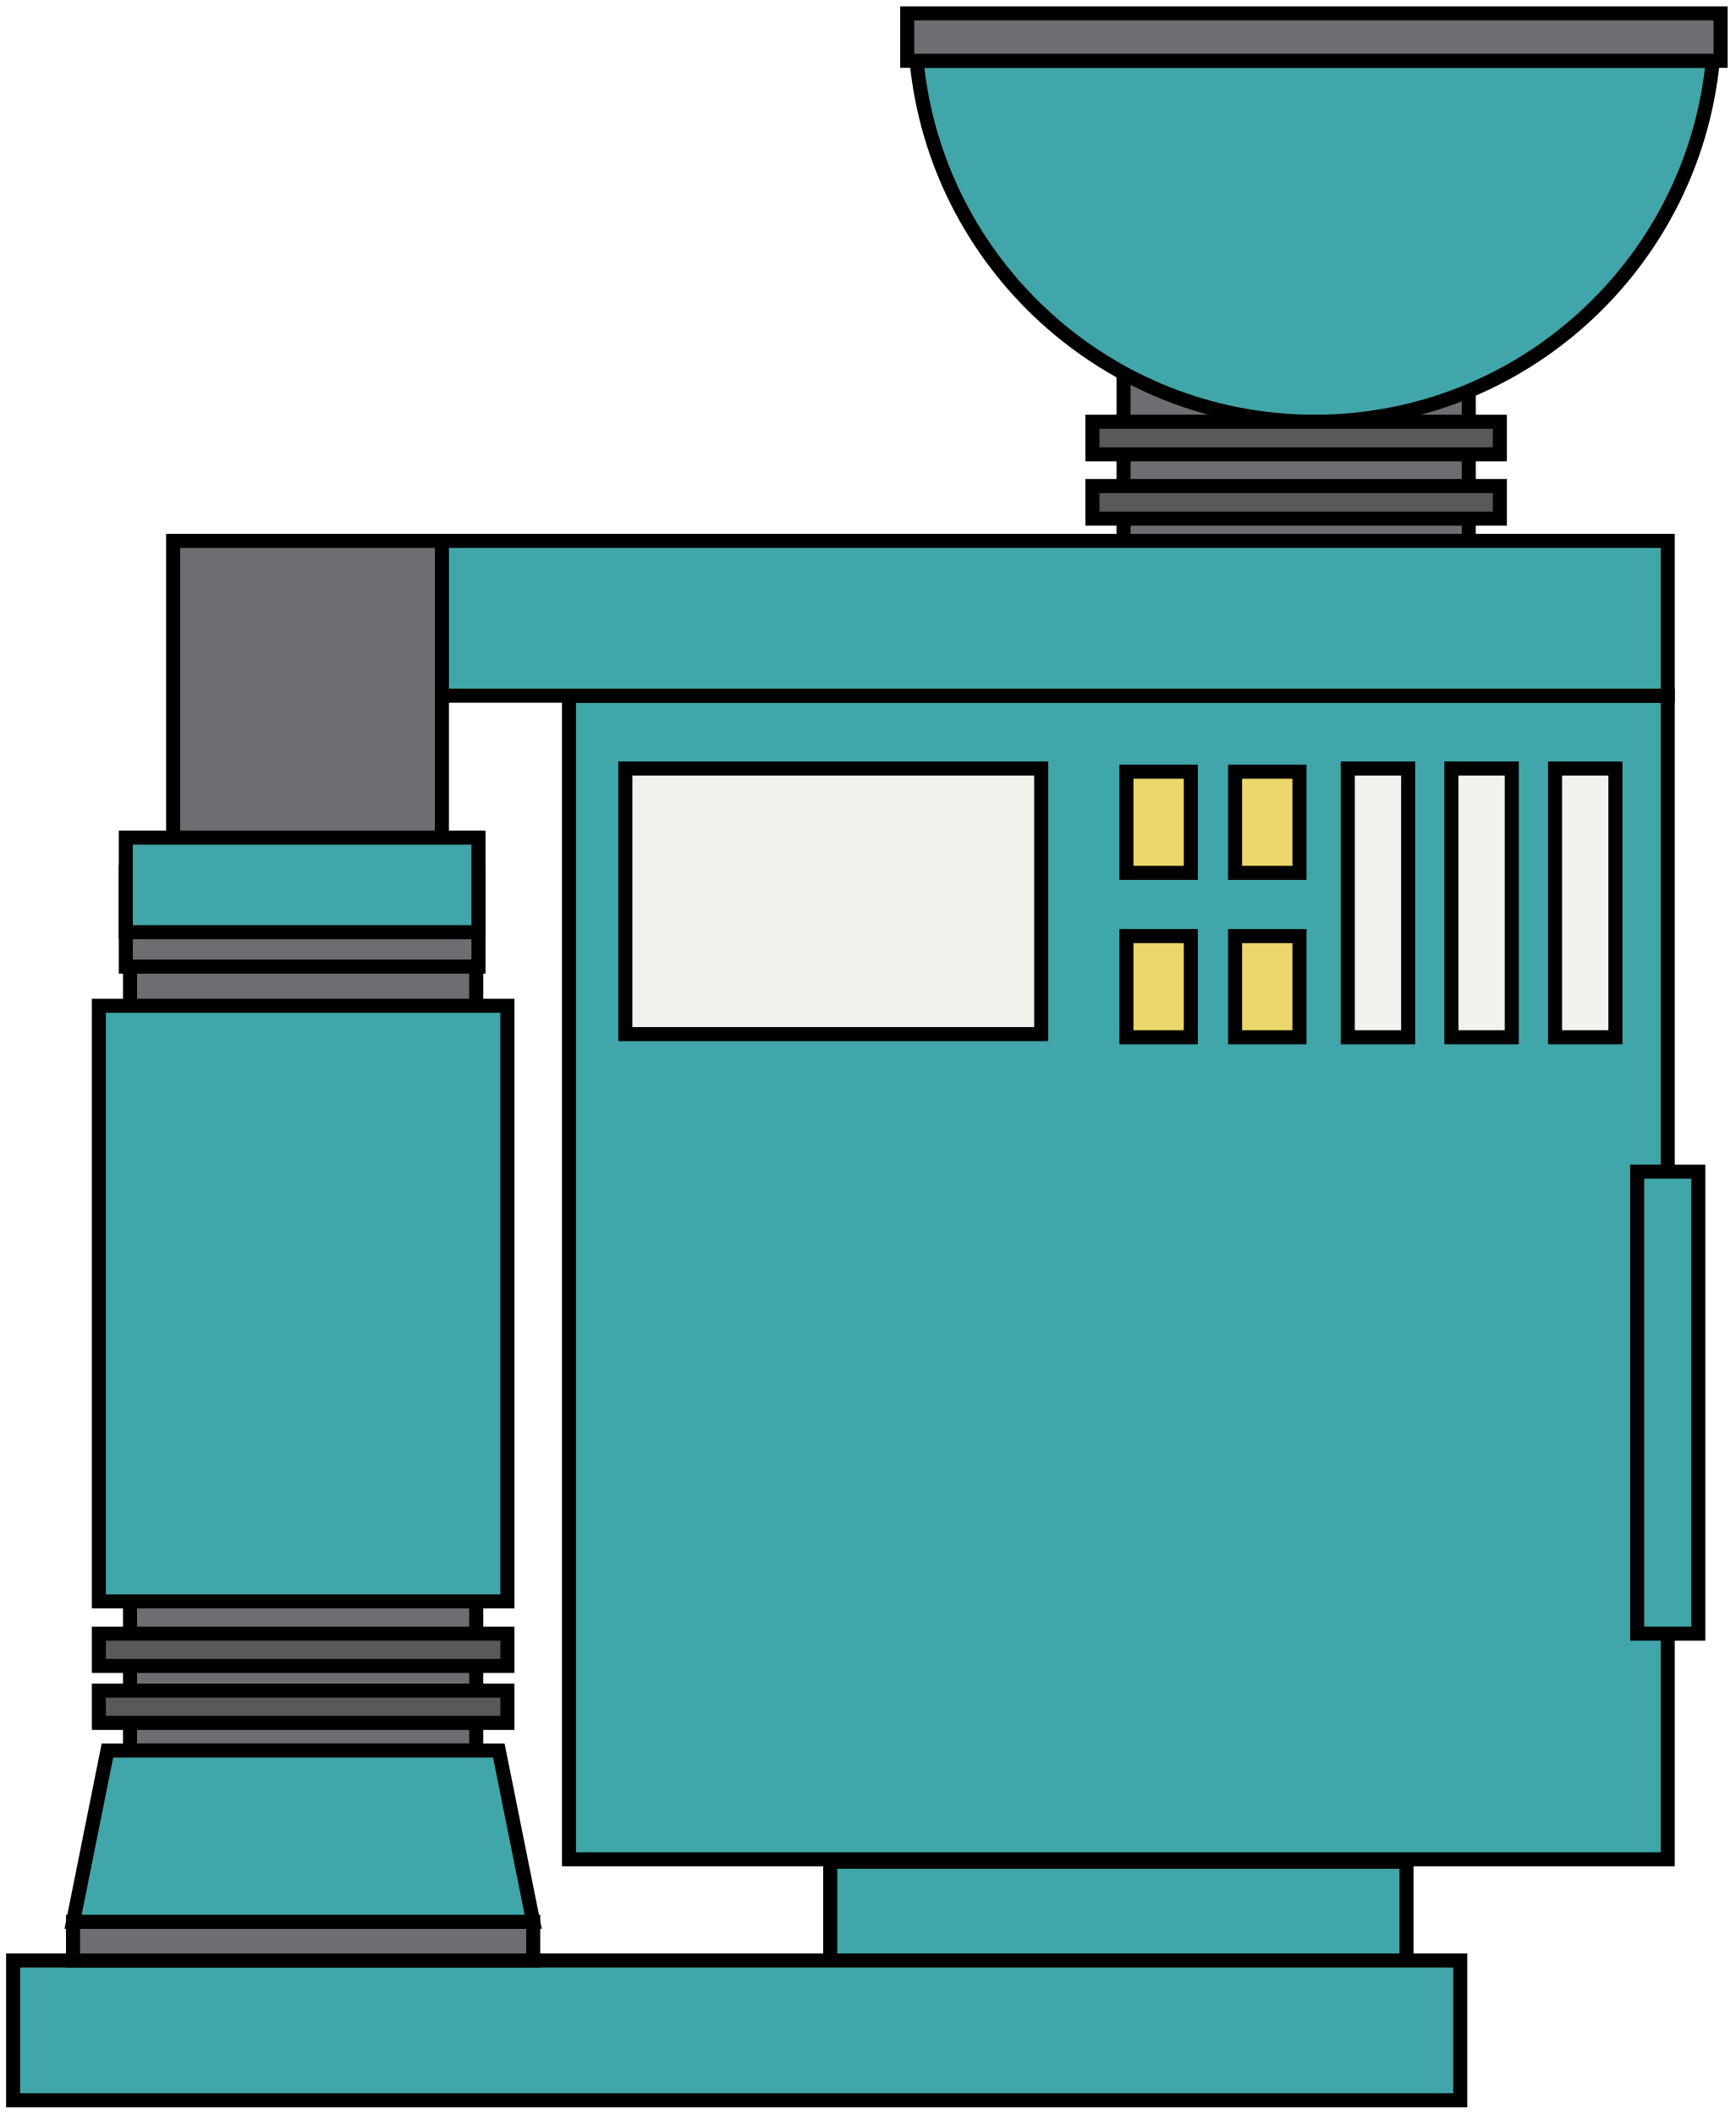
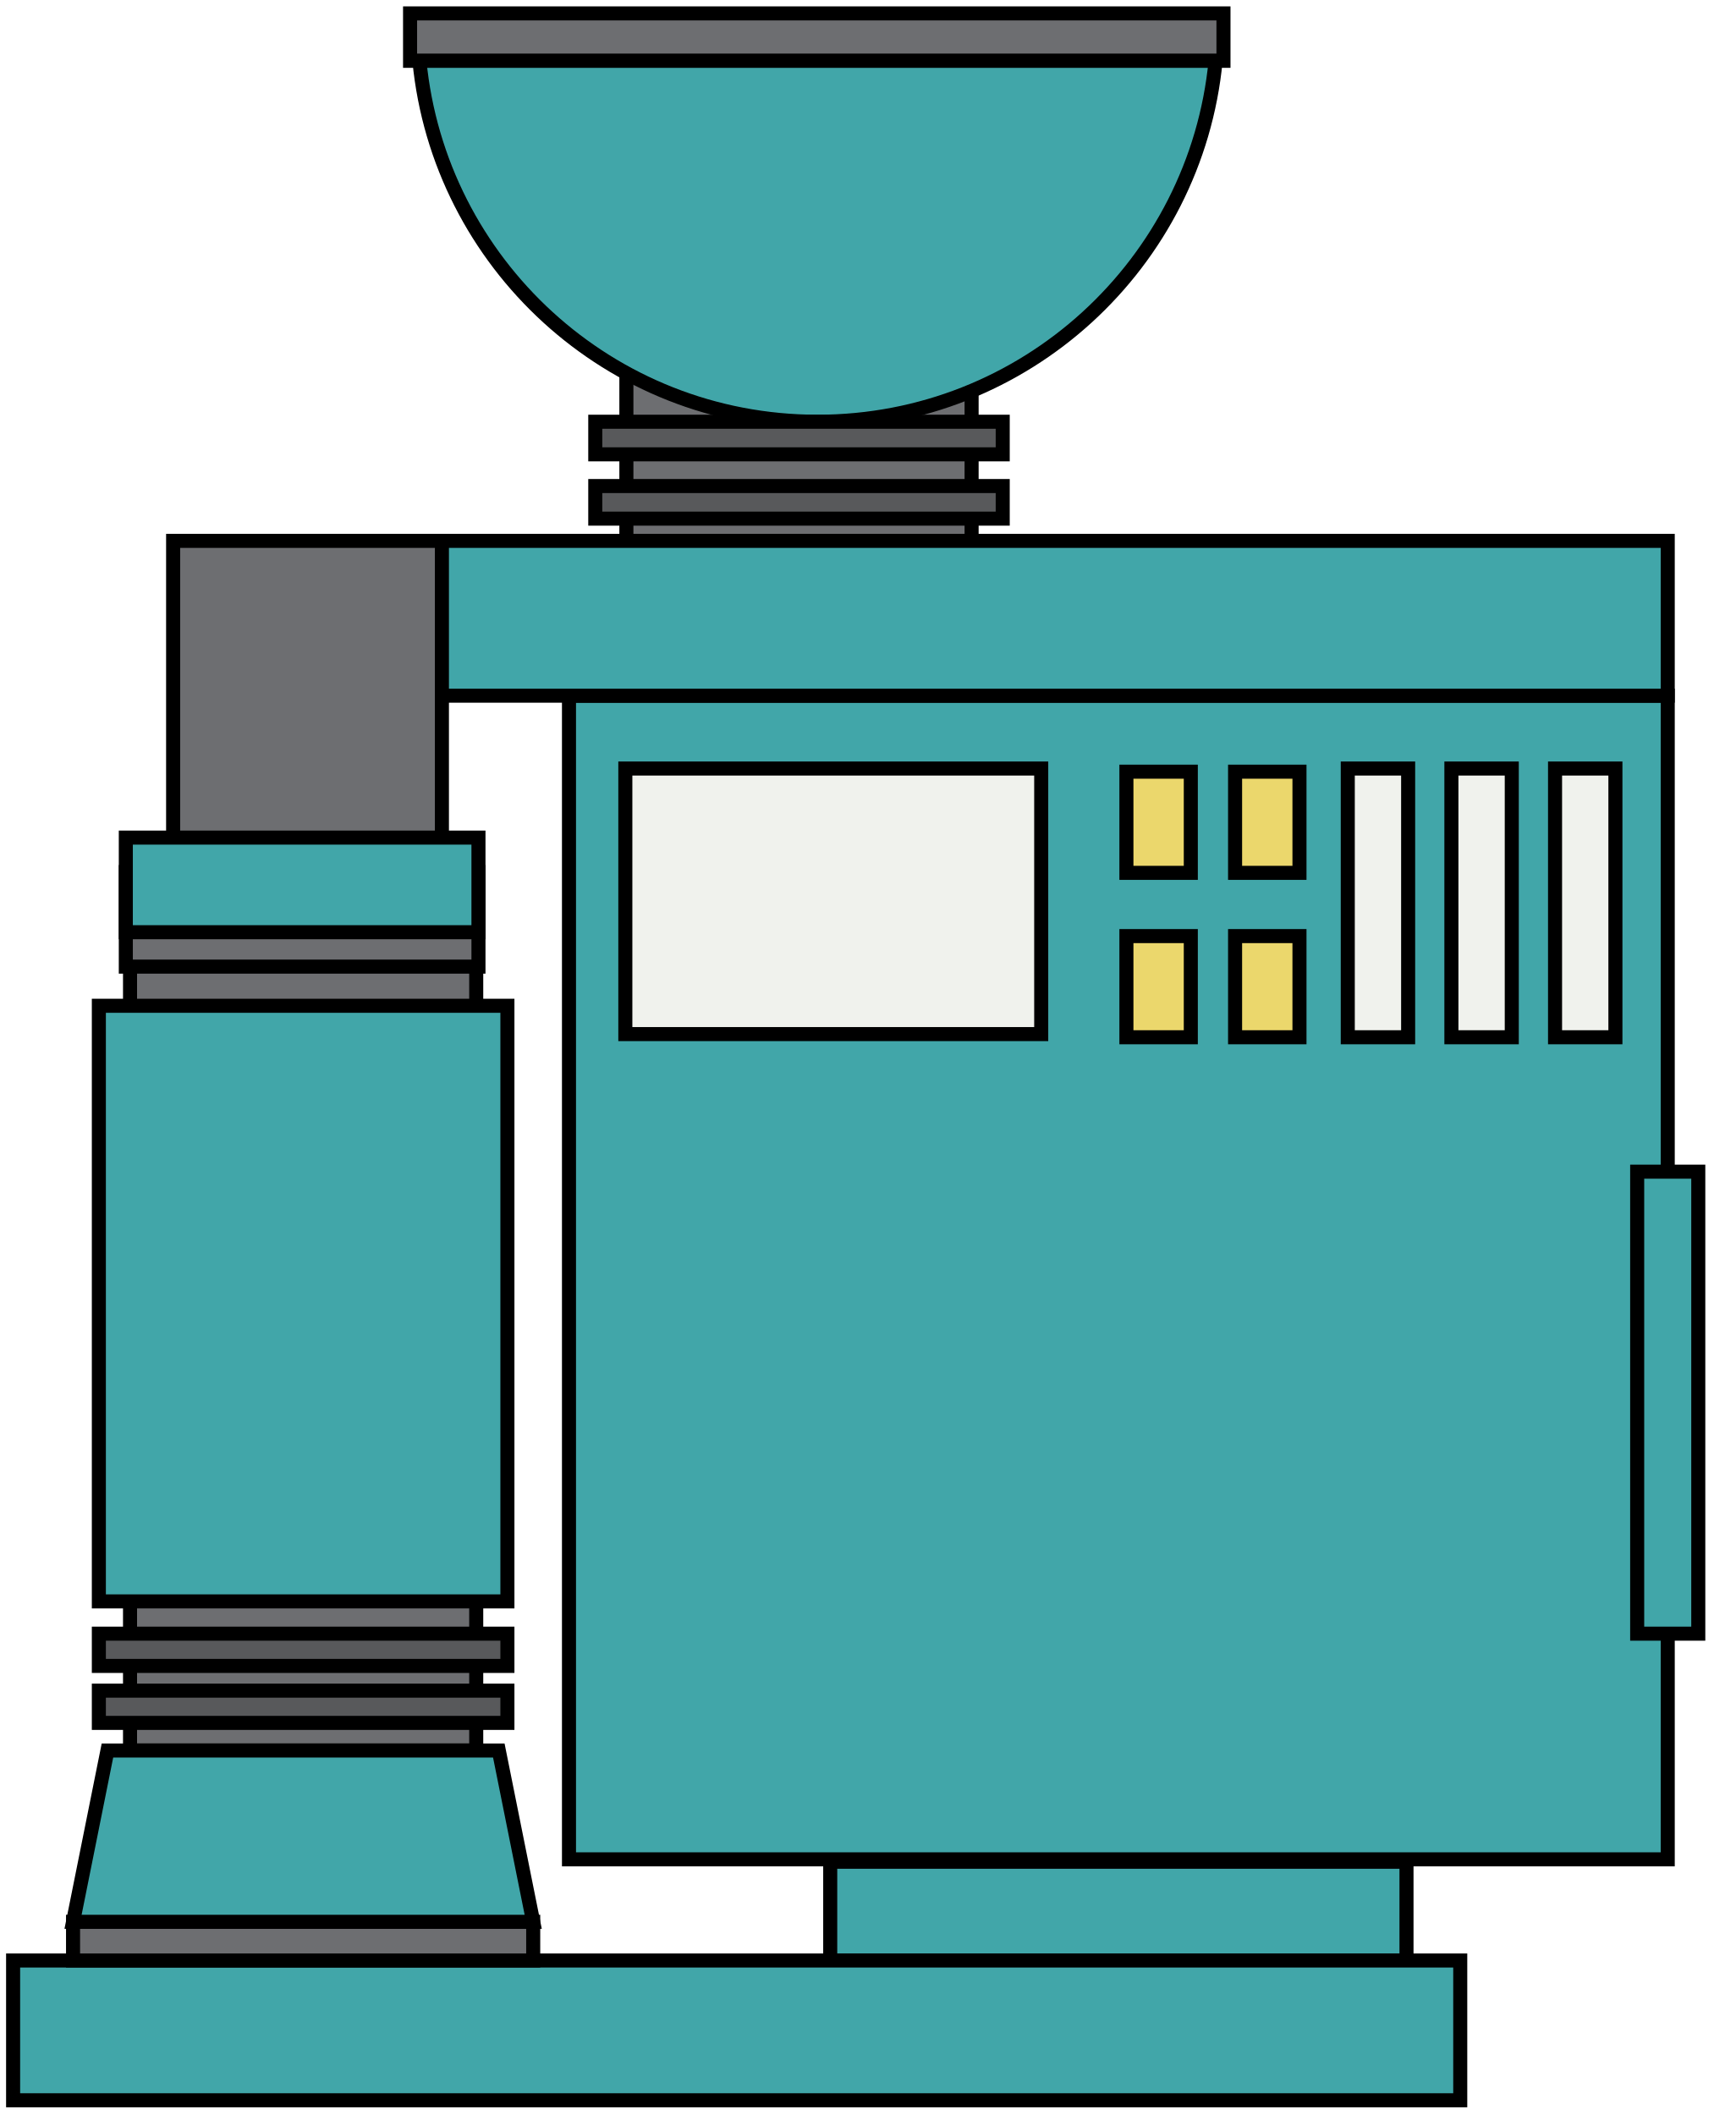
<svg xmlns="http://www.w3.org/2000/svg" version="1.1" id="圖層_1" x="0px" y="0px" width="618px" height="753px" viewBox="0 0 618 753" enable-background="new 0 0 618 753" xml:space="preserve">
  <g>
-     <rect x="400.01" y="122.404" fill="#6D6E71" stroke="#000000" stroke-width="5" stroke-miterlimit="10" width="122.906" height="73.848" />
-     <path fill="#41A6A9" stroke="#000000" stroke-width="5" stroke-miterlimit="10" d="M326.317,21.652   C333.322,93.771,394.1,150.15,468.055,150.15c73.959,0,134.734-56.379,141.738-128.498H326.317z" />
-     <rect x="322.996" y="4.773" fill="#6D6E71" stroke="#000000" stroke-width="5" stroke-miterlimit="10" width="289.592" height="16.879" />
-     <rect x="388.932" y="173.043" fill="#58595B" stroke="#000000" stroke-width="5" stroke-miterlimit="10" width="145.063" height="11.605" />
-     <rect x="388.932" y="150.15" fill="#58595B" stroke="#000000" stroke-width="5" stroke-miterlimit="10" width="145.063" height="11.604" />
-     <rect x="202.573" y="247.691" fill="#41A6A9" stroke="#000000" stroke-width="5" stroke-miterlimit="10" width="391.183" height="414.287" />
-     <rect x="222.635" y="273.615" fill="#F0F2ED" stroke="#000000" stroke-width="5" stroke-miterlimit="10" width="148.066" height="94.553" />
-     <rect x="439.722" y="274.74" fill="#EBD76C" stroke="#000000" stroke-width="5" stroke-miterlimit="10" width="22.925" height="36.02" />
-     <rect x="401.033" y="274.74" fill="#EBD76C" stroke="#000000" stroke-width="5" stroke-miterlimit="10" width="22.926" height="36.02" />
-     <rect x="439.722" y="333.275" fill="#EBD76C" stroke="#000000" stroke-width="5" stroke-miterlimit="10" width="22.925" height="36.018" />
-     <rect x="401.033" y="333.275" fill="#EBD76C" stroke="#000000" stroke-width="5" stroke-miterlimit="10" width="22.926" height="36.018" />
-     <rect x="553.639" y="273.615" fill="#F0F2ED" stroke="#000000" stroke-width="5" stroke-miterlimit="10" width="21.49" height="95.678" />
-     <rect x="516.737" y="273.615" fill="#F0F2ED" stroke="#000000" stroke-width="5" stroke-miterlimit="10" width="21.493" height="95.678" />
-     <rect x="479.842" y="273.615" fill="#F0F2ED" stroke="#000000" stroke-width="5" stroke-miterlimit="10" width="21.494" height="95.678" />
-     <rect x="61.964" y="192.563" fill="#41A6A9" stroke="#000000" stroke-width="5" stroke-miterlimit="10" width="531.792" height="55.119" />
-     <rect x="295.58" y="662.83" fill="#41A6A9" stroke="#000000" stroke-width="5" stroke-miterlimit="10" width="205.17" height="35.201" />
-     <rect x="46.295" y="338.949" fill="#6D6E71" stroke="#000000" stroke-width="5" stroke-miterlimit="10" width="123.254" height="284.275" />
-     <rect x="35.193" y="358.084" fill="#41A6A9" stroke="#000000" stroke-width="5" stroke-miterlimit="10" width="145.457" height="212.059" />
-     <rect x="4.668" y="697.992" fill="#41A6A9" stroke="#000000" stroke-width="5" stroke-miterlimit="10" width="515.219" height="49.764" />
-     <rect x="26.007" y="684.215" fill="#6D6E71" stroke="#000000" stroke-width="5" stroke-miterlimit="10" width="163.829" height="13.777" />
-     <polygon fill="#41A6A9" stroke="#000000" stroke-width="5" stroke-miterlimit="10" points="177.588,623.225 38.256,623.225    26.008,684.215 189.837,684.215  " />
-     <rect x="35.193" y="581.633" fill="#58595B" stroke="#000000" stroke-width="5" stroke-miterlimit="10" width="145.457" height="11.482" />
-     <rect x="35.193" y="601.918" fill="#58595B" stroke="#000000" stroke-width="5" stroke-miterlimit="10" width="145.457" height="11.482" />
-     <rect x="44.794" y="310.457" fill="#6D6E71" stroke="#000000" stroke-width="5" stroke-miterlimit="10" width="125.552" height="33.686" />
-     <rect x="61.637" y="192.563" fill="#6D6E71" stroke="#000000" stroke-width="5" stroke-miterlimit="10" width="95.695" height="117.895" />
-     <rect x="44.794" y="298.209" fill="#41A6A9" stroke="#000000" stroke-width="5" stroke-miterlimit="10" width="125.552" height="33.684" />
-     <rect x="582.881" y="417.145" fill="#41A6A9" stroke="#000000" stroke-width="5" stroke-miterlimit="10" width="21.752" height="164.486" />
+     <rect x="145.996" y="4.773" fill="#6D6E71" stroke="#000000" stroke-width="5" stroke-miterlimit="10" width="289.592" height="16.879" />
+     <g>
+       <rect x="223.01" y="122.404" fill="#6D6E71" stroke="#000000" stroke-width="5" stroke-miterlimit="10" width="122.906" height="73.848" />
+       <path fill="#41A6A9" stroke="#000000" stroke-width="5" stroke-miterlimit="10" d="M149.317,21.652    C156.322,93.771,217.1,150.15,291.055,150.15c73.959,0,134.734-56.379,141.738-128.498H149.317z" />
+       <rect x="211.932" y="173.043" fill="#58595B" stroke="#000000" stroke-width="5" stroke-miterlimit="10" width="145.063" height="11.605" />
+       <rect x="211.932" y="150.15" fill="#58595B" stroke="#000000" stroke-width="5" stroke-miterlimit="10" width="145.063" height="11.604" />
+       <rect x="202.573" y="247.691" fill="#41A6A9" stroke="#000000" stroke-width="5" stroke-miterlimit="10" width="391.183" height="414.287" />
+       <rect x="222.635" y="273.615" fill="#F0F2ED" stroke="#000000" stroke-width="5" stroke-miterlimit="10" width="148.066" height="94.553" />
+       <rect x="439.722" y="274.74" fill="#EBD76C" stroke="#000000" stroke-width="5" stroke-miterlimit="10" width="22.925" height="36.02" />
+       <rect x="401.033" y="274.74" fill="#EBD76C" stroke="#000000" stroke-width="5" stroke-miterlimit="10" width="22.926" height="36.02" />
+       <rect x="439.722" y="333.275" fill="#EBD76C" stroke="#000000" stroke-width="5" stroke-miterlimit="10" width="22.925" height="36.018" />
+       <rect x="401.033" y="333.275" fill="#EBD76C" stroke="#000000" stroke-width="5" stroke-miterlimit="10" width="22.926" height="36.018" />
+       <rect x="553.639" y="273.615" fill="#F0F2ED" stroke="#000000" stroke-width="5" stroke-miterlimit="10" width="21.49" height="95.678" />
+       <rect x="516.737" y="273.615" fill="#F0F2ED" stroke="#000000" stroke-width="5" stroke-miterlimit="10" width="21.493" height="95.678" />
+       <rect x="479.842" y="273.615" fill="#F0F2ED" stroke="#000000" stroke-width="5" stroke-miterlimit="10" width="21.494" height="95.678" />
+       <rect x="61.964" y="192.563" fill="#41A6A9" stroke="#000000" stroke-width="5" stroke-miterlimit="10" width="531.792" height="55.119" />
+       <rect x="295.58" y="662.83" fill="#41A6A9" stroke="#000000" stroke-width="5" stroke-miterlimit="10" width="205.17" height="35.201" />
+       <rect x="46.295" y="338.949" fill="#6D6E71" stroke="#000000" stroke-width="5" stroke-miterlimit="10" width="123.254" height="284.275" />
+       <rect x="35.193" y="358.084" fill="#41A6A9" stroke="#000000" stroke-width="5" stroke-miterlimit="10" width="145.457" height="212.059" />
+       <rect x="4.668" y="697.992" fill="#41A6A9" stroke="#000000" stroke-width="5" stroke-miterlimit="10" width="515.219" height="49.764" />
+       <rect x="26.007" y="684.215" fill="#6D6E71" stroke="#000000" stroke-width="5" stroke-miterlimit="10" width="163.829" height="13.777" />
+       <polygon fill="#41A6A9" stroke="#000000" stroke-width="5" stroke-miterlimit="10" points="177.588,623.225 38.256,623.225     26.008,684.215 189.837,684.215   " />
+       <rect x="35.193" y="581.633" fill="#58595B" stroke="#000000" stroke-width="5" stroke-miterlimit="10" width="145.457" height="11.482" />
+       <rect x="35.193" y="601.918" fill="#58595B" stroke="#000000" stroke-width="5" stroke-miterlimit="10" width="145.457" height="11.482" />
+       <rect x="44.794" y="310.457" fill="#6D6E71" stroke="#000000" stroke-width="5" stroke-miterlimit="10" width="125.552" height="33.686" />
+       <rect x="61.637" y="192.563" fill="#6D6E71" stroke="#000000" stroke-width="5" stroke-miterlimit="10" width="95.695" height="117.895" />
+       <rect x="44.794" y="298.209" fill="#41A6A9" stroke="#000000" stroke-width="5" stroke-miterlimit="10" width="125.552" height="33.684" />
+       <rect x="582.881" y="417.145" fill="#41A6A9" stroke="#000000" stroke-width="5" stroke-miterlimit="10" width="21.752" height="164.486" />
+     </g>
  </g>
</svg>
